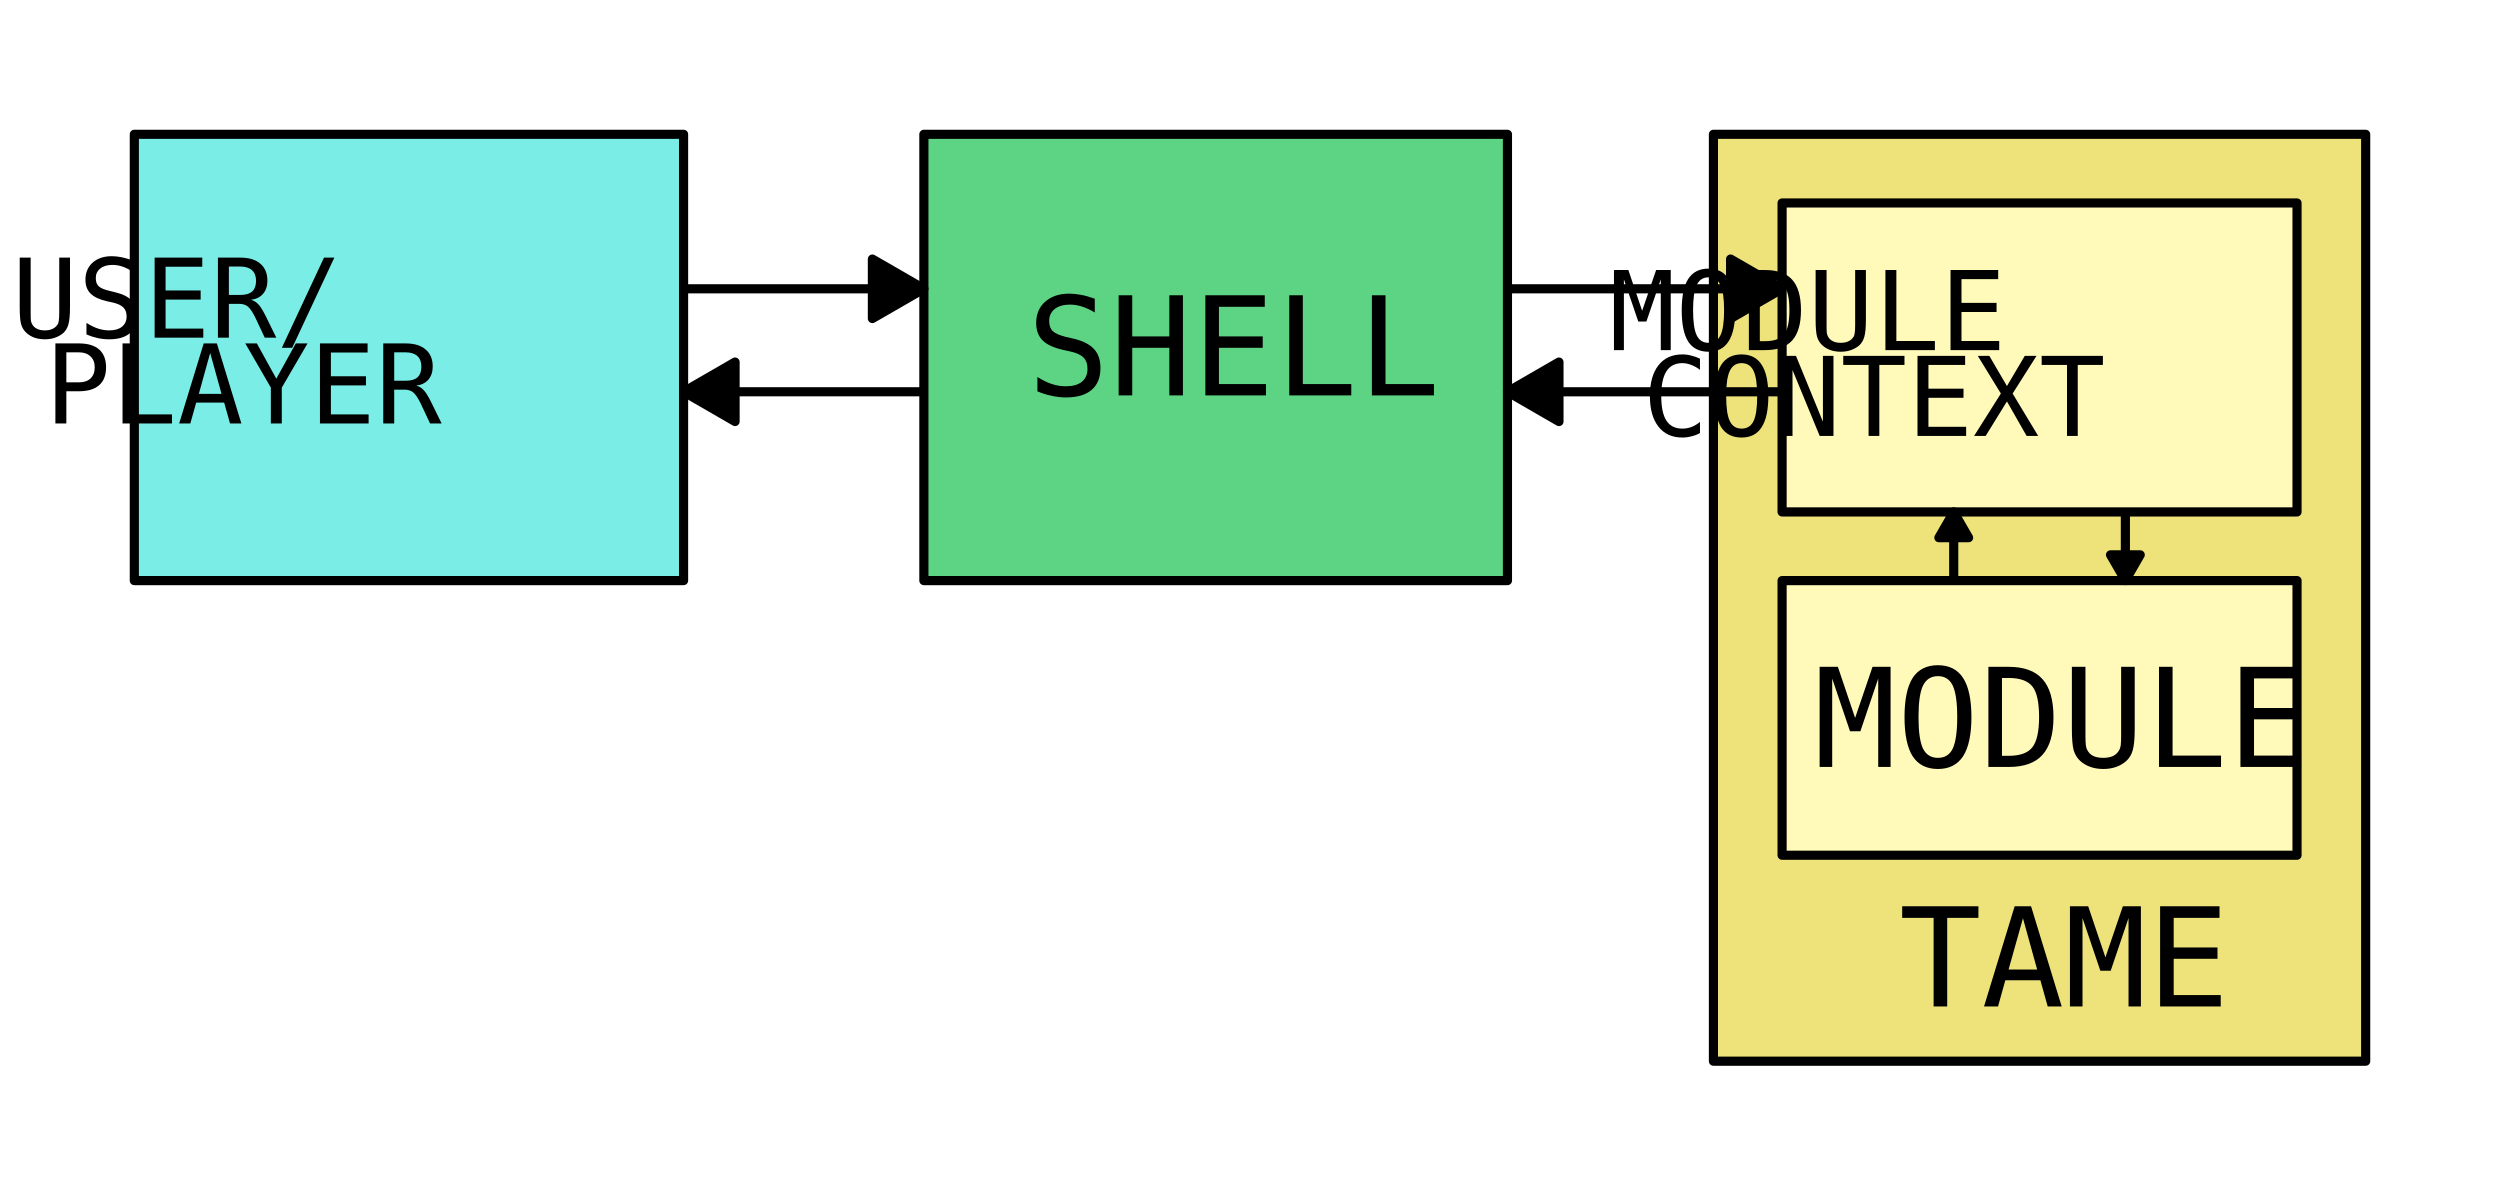
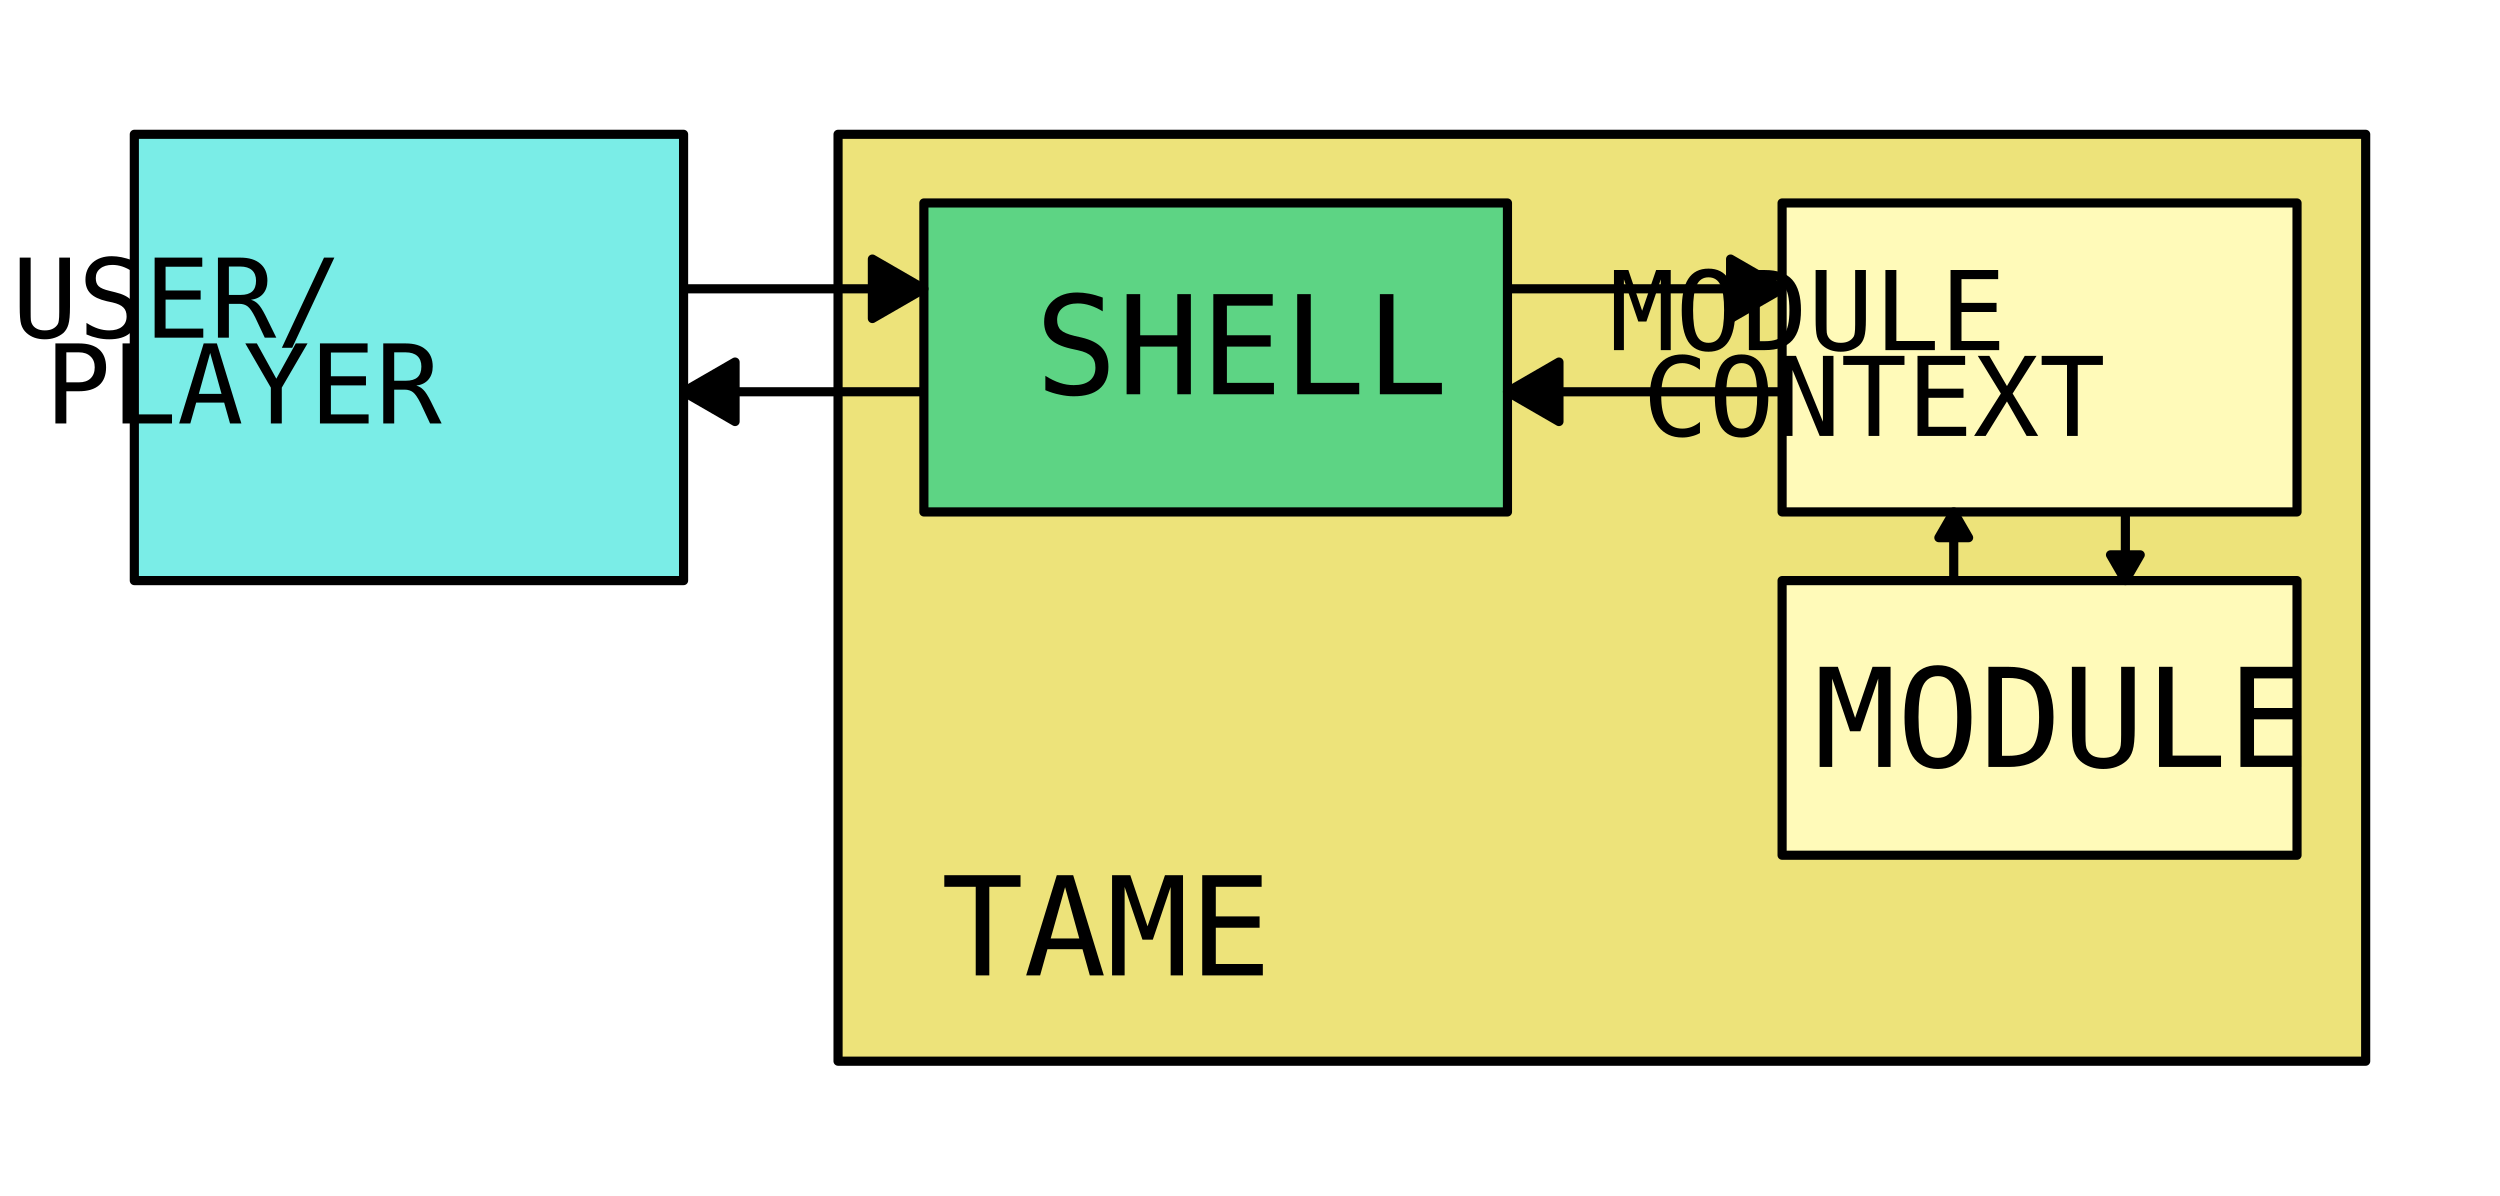
- <svg xmlns="http://www.w3.org/2000/svg" width="192.685mm" height="92.143mm" viewBox="0 0 192.685 92.143" version="1.1" id="svg8">
-   <defs id="defs2">
+ <svg xmlns="http://www.w3.org/2000/svg" width="192.685mm" height="92.143mm" viewBox="0 0 192.685 92.143" version="1.1" id="svg4788">
+   <defs id="defs4782">
    </defs>
-   <g id="layer1" transform="translate(-8.168056,4.394445)">
+   <g id="layer1" transform="translate(-8.168056,4.394444)">
+     <rect style="opacity:1;fill:#ede37a;fill-opacity:1;fill-rule:nonzero;stroke:#000000;stroke-width:0.706;stroke-linecap:round;stroke-linejoin:round;stroke-miterlimit:4;stroke-dasharray:none;stroke-dashoffset:0;stroke-opacity:1" id="rect4507" width="117.74" height="71.438" x="72.76" y="5.958" />
    <rect style="opacity:1;fill:#7aede7;fill-opacity:1;fill-rule:nonzero;stroke:#000000;stroke-width:0.706;stroke-linecap:round;stroke-linejoin:round;stroke-miterlimit:4;stroke-dasharray:none;stroke-dashoffset:0;stroke-opacity:1" id="rect4489" width="42.333" height="34.396" x="18.521" y="5.958" />
    <text id="text4589" y="21.633" x="39.663" style="font-style:normal;font-variant:normal;font-weight:normal;font-stretch:normal;font-size:8.467px;line-height:6.615px;font-family:Consolas;-inkscape-font-specification:Consolas;text-align:center;letter-spacing:0px;word-spacing:0px;text-anchor:middle;fill:#000000;fill-opacity:1;stroke:none;stroke-width:0.265px;stroke-linecap:butt;stroke-linejoin:miter;stroke-opacity:1" xml:space="preserve">
      <tspan style="font-size:8.467px;text-align:center;text-anchor:middle;stroke-width:0.265px" y="21.633" x="39.663" id="tspan4587">USER/</tspan>
      <tspan id="tspan4591" style="font-size:8.467px;text-align:center;text-anchor:middle;stroke-width:0.265px" y="28.248" x="39.663">PLAYER</tspan>
    </text>
-     <rect style="opacity:1;fill:#5dd484;fill-opacity:1;fill-rule:nonzero;stroke:#000000;stroke-width:0.706;stroke-linecap:round;stroke-linejoin:round;stroke-miterlimit:4;stroke-dasharray:none;stroke-dashoffset:0;stroke-opacity:1" id="rect3682" width="44.979" height="34.396" x="79.375" y="5.958" />
-     <rect style="opacity:1;fill:#ede37a;fill-opacity:1;fill-rule:nonzero;stroke:#000000;stroke-width:0.706;stroke-linecap:round;stroke-linejoin:round;stroke-miterlimit:4;stroke-dasharray:none;stroke-dashoffset:0;stroke-opacity:1" id="rect4507" width="50.271" height="71.438" x="140.229" y="5.958" />
+     <rect style="opacity:1;fill:#5dd484;fill-opacity:1;fill-rule:nonzero;stroke:#000000;stroke-width:0.706;stroke-linecap:round;stroke-linejoin:round;stroke-miterlimit:4;stroke-dasharray:none;stroke-dashoffset:0;stroke-opacity:1" id="rect3682" width="44.979" height="23.813" x="79.375" y="11.25" />
    <rect style="opacity:1;fill:#fffab9;fill-opacity:1;fill-rule:nonzero;stroke:#000000;stroke-width:0.706;stroke-linecap:round;stroke-linejoin:round;stroke-miterlimit:4;stroke-dasharray:none;stroke-dashoffset:0;stroke-opacity:1" id="rect4531" width="39.688" height="23.812" x="145.521" y="11.25" />
    <rect style="opacity:1;fill:#fffab9;fill-opacity:1;fill-rule:nonzero;stroke:#000000;stroke-width:0.706;stroke-linecap:round;stroke-linejoin:round;stroke-miterlimit:4;stroke-dasharray:none;stroke-dashoffset:0;stroke-opacity:1" id="rect4533" width="39.688" height="21.167" x="145.521" y="40.354" />
    <text xml:space="preserve" style="font-style:normal;font-variant:normal;font-weight:normal;font-stretch:normal;font-size:10.583px;line-height:6.615px;font-family:Consolas;-inkscape-font-specification:Consolas;letter-spacing:0px;word-spacing:0px;fill:#000000;fill-opacity:1;stroke:none;stroke-width:0.265px;stroke-linecap:butt;stroke-linejoin:miter;stroke-opacity:1" x="147.978" y="54.717" id="text4537">
      <tspan id="tspan4535" x="147.978" y="54.717" style="stroke-width:0.265px">MODULE</tspan>
    </text>
    <text xml:space="preserve" style="font-style:normal;font-variant:normal;font-weight:normal;font-stretch:normal;font-size:8.467px;line-height:6.615px;font-family:Consolas;-inkscape-font-specification:Consolas;text-align:center;letter-spacing:0px;word-spacing:0px;text-anchor:middle;fill:#000000;fill-opacity:1;stroke:none;stroke-width:0.265px;stroke-linecap:butt;stroke-linejoin:miter;stroke-opacity:1" x="165.339" y="22.589" id="text4541">
      <tspan x="165.339" y="22.589" style="font-size:8.467px;text-align:center;text-anchor:middle;stroke-width:0.265px" id="tspan4545">MODULE</tspan>
      <tspan x="165.339" y="29.204" style="font-size:8.467px;text-align:center;text-anchor:middle;stroke-width:0.265px" id="tspan4543">CONTEXT</tspan>
    </text>
-     <g id="g4559" transform="translate(2.6226043e-6,-11.90625)">
+     <g id="g4559" transform="translate(1.7638448e-6,-11.90625)">
      <path id="path4549" d="M 60.854,29.771 H 79.375" style="fill:none;fill-rule:evenodd;stroke:#000000;stroke-width:0.706;stroke-linecap:butt;stroke-linejoin:miter;stroke-miterlimit:4;stroke-dasharray:none;stroke-opacity:1" />
      <path d="m 79.375,29.771 -3.969,2.291 v -4.583 z" id="path4555" style="opacity:1;fill:#000000;fill-opacity:1;fill-rule:nonzero;stroke:#000000;stroke-width:0.706;stroke-linecap:round;stroke-linejoin:round;stroke-miterlimit:4;stroke-dasharray:none;stroke-dashoffset:0;stroke-opacity:1" />
    </g>
    <g transform="rotate(180,70.11458,27.78646)" id="g4559-1">
      <path id="path4549-6" d="M 60.854,29.771 H 79.375" style="fill:none;fill-rule:evenodd;stroke:#000000;stroke-width:0.706;stroke-linecap:butt;stroke-linejoin:miter;stroke-miterlimit:4;stroke-dasharray:none;stroke-opacity:1" />
      <path d="m 79.375,29.771 -3.969,2.291 v -4.583 z" id="path4555-9" style="opacity:1;fill:#000000;fill-opacity:1;fill-rule:nonzero;stroke:#000000;stroke-width:0.706;stroke-linecap:round;stroke-linejoin:round;stroke-miterlimit:4;stroke-dasharray:none;stroke-dashoffset:0;stroke-opacity:1" />
    </g>
-     <g id="g4627" transform="translate(7.9472822e-8,-0.3544737)">
+     <g id="g4627" transform="translate(-2.361552e-7,-0.3544734)">
      <path id="path4593" d="m 124.354,18.219 h 21.167" style="fill:none;fill-rule:evenodd;stroke:#000000;stroke-width:0.706;stroke-linecap:butt;stroke-linejoin:miter;stroke-miterlimit:4;stroke-dasharray:none;stroke-opacity:1" />
      <path d="m 145.521,18.219 -3.969,2.291 v -4.583 z" id="path4603" style="opacity:1;fill:#000000;fill-opacity:1;fill-rule:nonzero;stroke:#000000;stroke-width:0.706;stroke-linecap:round;stroke-linejoin:round;stroke-miterlimit:4;stroke-dasharray:none;stroke-dashoffset:0;stroke-opacity:1" />
    </g>
-     <g id="g4631" transform="translate(-7.9472887e-8,-0.9684415)">
+     <g id="g4631" transform="translate(-2.361552e-7,-0.9684404)">
      <path id="path4597" d="m 124.354,26.771 h 21.167" style="fill:none;fill-rule:evenodd;stroke:#000000;stroke-width:0.706;stroke-linecap:butt;stroke-linejoin:miter;stroke-miterlimit:4;stroke-dasharray:none;stroke-opacity:1" />
      <path d="m 124.354,26.771 3.969,-2.291 0,4.583 z" id="path4607" style="opacity:1;fill:#000000;fill-opacity:1;fill-rule:nonzero;stroke:#000000;stroke-width:0.706;stroke-linecap:round;stroke-linejoin:round;stroke-miterlimit:4;stroke-dasharray:none;stroke-dashoffset:0;stroke-opacity:1" />
    </g>
    <path style="fill:none;fill-rule:evenodd;stroke:#000000;stroke-width:0.706;stroke-linecap:butt;stroke-linejoin:miter;stroke-miterlimit:4;stroke-dasharray:none;stroke-opacity:1" d="m 158.75,35.063 v 5.292" id="path4633" />
    <path style="fill:none;fill-rule:evenodd;stroke:#000000;stroke-width:0.706;stroke-linecap:butt;stroke-linejoin:miter;stroke-miterlimit:4;stroke-dasharray:none;stroke-opacity:1" d="M 171.979,40.354 V 35.063" id="path4637" />
    <path style="opacity:1;fill:#000000;fill-opacity:1;fill-rule:nonzero;stroke:#000000;stroke-width:0.706;stroke-linecap:round;stroke-linejoin:round;stroke-miterlimit:4;stroke-dasharray:none;stroke-dashoffset:0;stroke-opacity:1" id="path4641" d="m 158.75,35.062 1.146,1.984 -2.291,-10e-7 z" />
    <path style="opacity:1;fill:#000000;fill-opacity:1;fill-rule:nonzero;stroke:#000000;stroke-width:0.706;stroke-linecap:round;stroke-linejoin:round;stroke-miterlimit:4;stroke-dasharray:none;stroke-dashoffset:0;stroke-opacity:1" id="path4643" d="m 171.979,40.354 -1.146,-1.984 2.291,0 z" />
-     <text xml:space="preserve" style="font-style:normal;font-variant:normal;font-weight:normal;font-stretch:normal;font-size:10.583px;line-height:6.615px;font-family:Consolas;-inkscape-font-specification:Consolas;letter-spacing:0px;word-spacing:0px;fill:#000000;fill-opacity:1;stroke:none;stroke-width:0.265px;stroke-linecap:butt;stroke-linejoin:miter;stroke-opacity:1" x="87.312" y="26.083" id="text7110">
-       <tspan id="tspan7108" x="87.312" y="26.083" style="stroke-width:0.265px">SHELL</tspan>
+     <text xml:space="preserve" style="font-style:normal;font-variant:normal;font-weight:normal;font-stretch:normal;font-size:10.583px;line-height:6.615px;font-family:Consolas;-inkscape-font-specification:Consolas;letter-spacing:0px;word-spacing:0px;fill:#000000;fill-opacity:1;stroke:none;stroke-width:0.265px;stroke-linecap:butt;stroke-linejoin:miter;stroke-opacity:1" x="87.927" y="25.991" id="text7106">
+       <tspan id="tspan7104" x="87.927" y="25.991" style="stroke-width:0.265px">SHELL</tspan>
    </text>
-     <text xml:space="preserve" style="font-style:normal;font-variant:normal;font-weight:normal;font-stretch:normal;font-size:10.583px;line-height:6.615px;font-family:Consolas;-inkscape-font-specification:Consolas;letter-spacing:0px;word-spacing:0px;fill:#000000;fill-opacity:1;stroke:none;stroke-width:0.265px;stroke-linecap:butt;stroke-linejoin:miter;stroke-opacity:1" x="154.527" y="73.173" id="text7114">
-       <tspan id="tspan7112" x="154.527" y="73.173" style="stroke-width:0.265px">TAME</tspan>
+     <text xml:space="preserve" style="font-style:normal;font-variant:normal;font-weight:normal;font-stretch:normal;font-size:10.583px;line-height:6.615px;font-family:Consolas;-inkscape-font-specification:Consolas;letter-spacing:0px;word-spacing:0px;fill:#000000;fill-opacity:1;stroke:none;stroke-width:0.265px;stroke-linecap:butt;stroke-linejoin:miter;stroke-opacity:1" x="80.698" y="70.781" id="text7704">
+       <tspan id="tspan7702" x="80.698" y="70.781" style="stroke-width:0.265px">TAME</tspan>
    </text>
  </g>
</svg>
